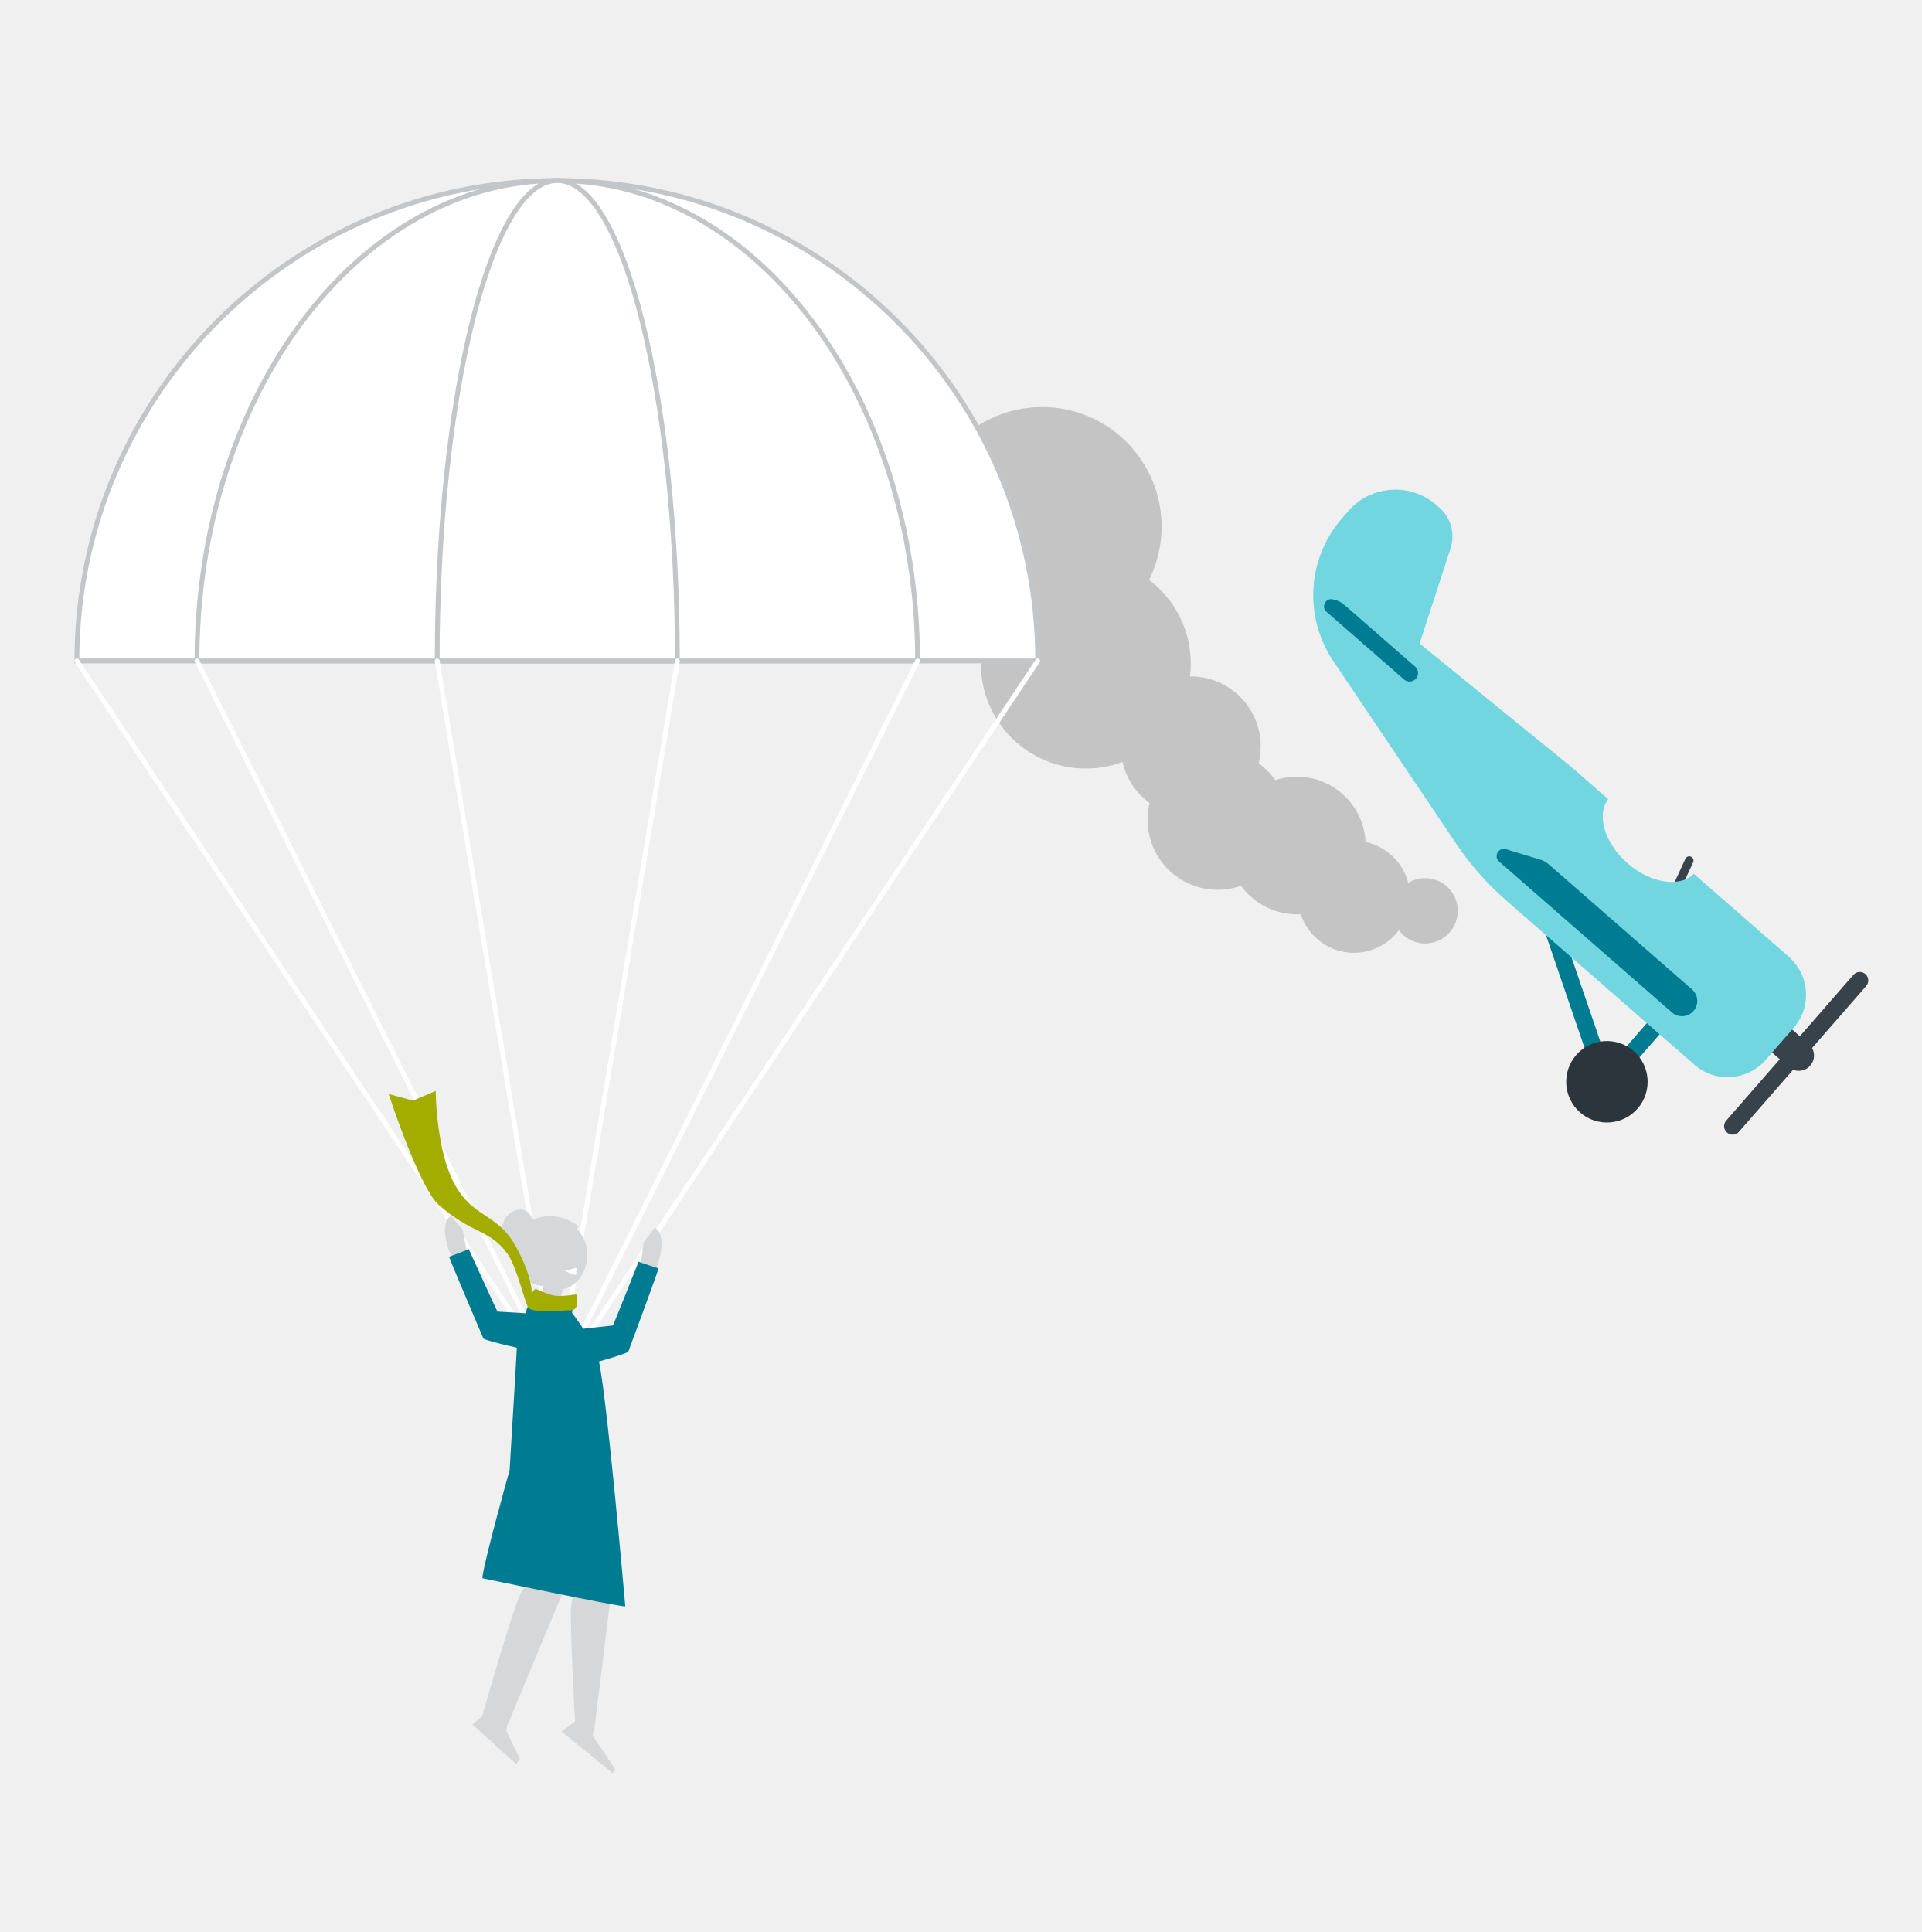
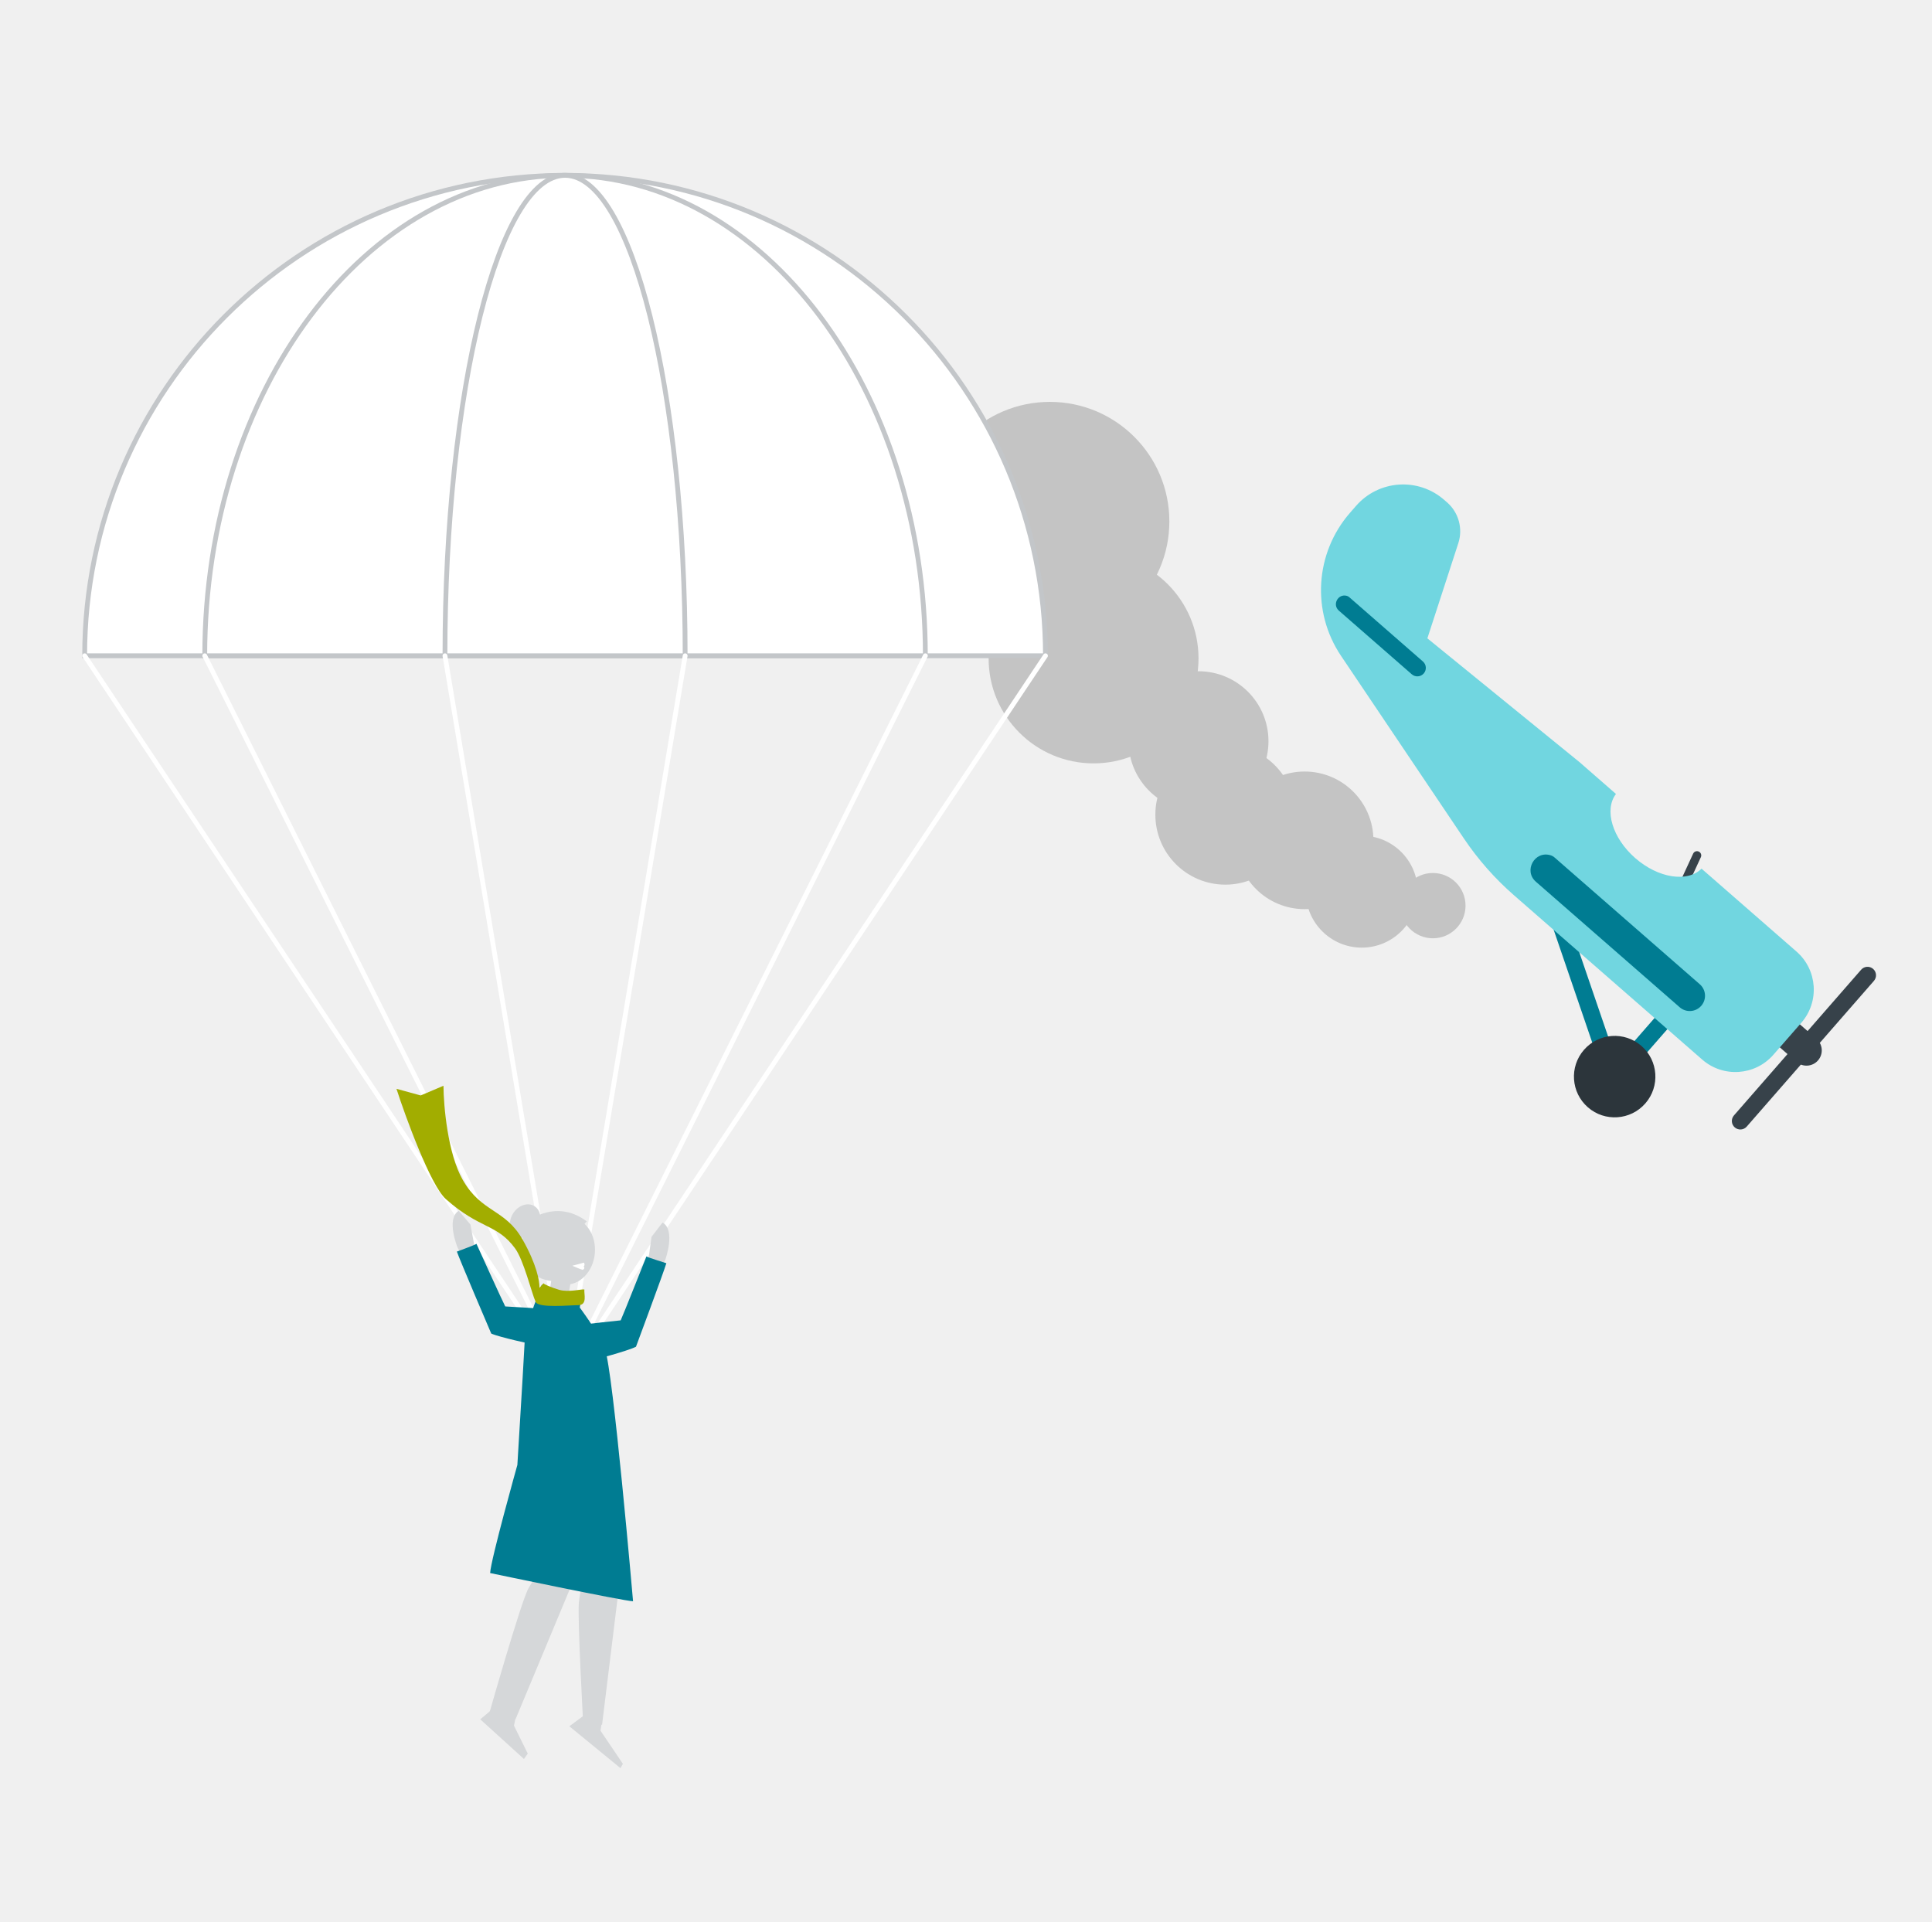
- <svg xmlns="http://www.w3.org/2000/svg" width="185" height="186" viewBox="0 0 185 186" fill="none">
-   <g clip-path="url(#clip0_7967_70316)">
-     <rect x="159.132" y="97.826" width="1.634" height="5.554" transform="rotate(41.1181 159.132 97.8262)" fill="#007C92" />
-     <rect x="178.966" y="93.239" width="1.634" height="20.256" rx="0.817" transform="rotate(41.1181 178.966 93.239)" fill="#37424A" />
-     <rect width="0.817" height="3.921" rx="0.408" transform="matrix(0.907802 0.419398 -0.419383 0.907809 162.426 82.3101)" fill="#37424A" />
-     <rect x="171.303" y="98.043" width="5.228" height="2.94" rx="1.47" transform="rotate(41.1181 171.303 98.0425)" fill="#37424A" />
-     <rect width="1.634" height="16.826" transform="matrix(0.946193 -0.323604 0.323633 0.946183 148.215 88.2231)" fill="#007C92" />
-     <ellipse cx="154.698" cy="104.147" rx="3.921" ry="3.921" transform="rotate(41.1181 154.698 104.147)" fill="#2C353B" />
-     <path fill-rule="evenodd" clip-rule="evenodd" d="M154.824 76.935L151.312 73.87L136.668 61.954L139.647 52.794C140.106 51.385 139.679 49.837 138.562 48.862L138.287 48.623C135.786 46.439 131.988 46.697 129.804 49.198L129.222 49.865C125.847 53.732 125.492 59.384 128.357 63.642L140.185 81.223C141.546 83.245 143.164 85.08 145 86.683L163.128 102.507C165.149 104.271 168.217 104.063 169.98 102.042L172.671 98.96C174.435 96.94 174.226 93.872 172.206 92.108L163.061 84.125C161.708 85.478 158.901 85.047 156.686 83.115C154.472 81.182 153.666 78.459 154.824 76.935Z" fill="#71D6E0" />
-     <path d="M148.313 82.771C148.595 82.857 148.856 83.001 149.077 83.195L162.894 95.256C163.506 95.79 163.569 96.718 163.035 97.33C162.501 97.942 161.572 98.005 160.96 97.471L144.32 82.945C143.756 82.453 144.262 81.541 144.977 81.758L148.313 82.771Z" fill="#007C92" />
-     <path d="M128.575 57.772C128.88 57.854 129.163 58.005 129.401 58.213L136.24 64.183C136.58 64.479 136.615 64.995 136.318 65.335C136.022 65.675 135.506 65.71 135.166 65.413L127.706 58.901C127.151 58.417 127.632 57.517 128.343 57.709L128.575 57.772Z" fill="#007C92" />
-     <ellipse cx="137.199" cy="87.687" rx="3.143" ry="3.143" fill="#C4C4C4" />
-     <ellipse cx="130.351" cy="86.34" rx="5.389" ry="5.389" fill="#C4C4C4" />
-     <ellipse cx="124.85" cy="81.4" rx="6.624" ry="6.624" fill="#C4C4C4" />
-     <ellipse cx="117.217" cy="78.93" rx="6.736" ry="6.736" fill="#C4C4C4" />
-     <ellipse cx="114.634" cy="71.858" rx="6.736" ry="6.736" fill="#C4C4C4" />
-     <ellipse cx="104.531" cy="63.887" rx="10.104" ry="10.104" fill="#C4C4C4" />
-     <ellipse cx="100.321" cy="50.696" rx="11.507" ry="11.507" fill="#C4C4C4" />
-     <path d="M99.784 63.516H7.516C7.578 38.09 28.209 17.497 53.65 17.497C79.091 17.497 99.722 38.09 99.784 63.516Z" fill="white" stroke="#C3C6C9" stroke-width="0.231" />
-     <path d="M53.65 17.381C28.107 17.381 7.4 38.088 7.4 63.631H99.9C99.9 38.088 79.193 17.381 53.65 17.381Z" fill="white" stroke="#C3C6C9" stroke-width="0.463" />
-     <path d="M53.65 17.381C34.493 17.381 18.962 38.088 18.962 63.631H88.338C88.338 38.088 72.807 17.381 53.65 17.381Z" fill="white" stroke="#C3C6C9" stroke-width="0.463" />
-     <path d="M53.65 17.381C47.264 17.381 42.087 38.088 42.087 63.631H65.212C65.212 38.088 60.036 17.381 53.65 17.381Z" fill="white" stroke="#C3C6C9" stroke-width="0.463" />
-     <path d="M7.4 63.631L53.65 133.006L99.9 63.631" stroke="white" stroke-width="0.463" stroke-linecap="round" stroke-linejoin="round" />
-     <path d="M18.962 63.631L53.65 133.006L88.338 63.631" stroke="white" stroke-width="0.463" stroke-linecap="round" stroke-linejoin="round" />
-     <path d="M42.087 63.631L53.65 133.006L65.212 63.631" stroke="white" stroke-width="0.463" stroke-linecap="round" stroke-linejoin="round" />
-     <path d="M48.956 165.537L48.731 166.626L50.059 169.321L49.692 169.837L45.486 166.023L47.57 164.26L48.956 165.537Z" fill="#D5D7D9" />
-     <path d="M53.984 125.111L52.135 125.004L52.572 122.125L54.475 122.301L53.984 125.111Z" fill="#D5D7D9" />
-     <path d="M52.027 125.027C52.027 125.027 50.67 125.173 50.486 127.493C50.447 127.953 50.716 132.057 50.716 132.057L50.14 138.566L54.689 138.75L56.369 132.34L56.776 131.957C57.32 131.444 57.443 130.633 57.09 129.974L54.444 125.112L52.027 125.027Z" fill="#D5D7D9" />
-     <path d="M56.515 121.174C56.681 119.389 55.622 117.831 54.15 117.695C52.677 117.559 51.35 118.896 51.184 120.681C51.019 122.467 52.078 124.024 53.55 124.16C55.022 124.297 56.35 122.959 56.515 121.174Z" fill="#D5D7D9" />
-     <path d="M50.975 118.772C51.466 117.975 51.34 117.009 50.694 116.612C50.048 116.215 49.126 116.539 48.636 117.335C48.145 118.131 48.271 119.098 48.917 119.495C49.563 119.892 50.485 119.568 50.975 118.772Z" fill="#D5D7D9" />
-     <path d="M48.89 165.995L46.19 166.018C46.19 166.018 49.397 154.693 50.133 153.398C50.816 152.204 51.56 151.247 51.56 151.247L49.811 142.793L55.61 149.884L48.89 165.995Z" fill="#D5D7D9" />
-     <path d="M50.846 137.662L50.432 138.037C49.389 139.446 49.105 141.277 49.688 142.931L55.694 151.951C55.694 151.951 55.134 153.107 54.981 154.785C54.835 156.37 55.403 166.524 55.403 166.524L57.213 166.539L58.985 152.112L54.705 137.295L50.846 137.662Z" fill="#D5D7D9" />
-     <path d="M57.227 166.016L57.064 167.116L59.219 170.307L58.984 170.718L54.062 166.69L56.153 165.138L57.227 166.016Z" fill="#D5D7D9" />
-     <path d="M52.611 123.825C52.611 123.825 48.637 124.078 49.765 118.289C49.765 118.289 52.603 115.739 55.74 118.082C55.74 118.082 54.045 119.981 53.347 120.563C53.347 120.563 51.728 120.525 52.787 121.918L52.611 123.825Z" fill="#D5D7D9" />
-     <path d="M55.418 124.744L55.057 126.383C55.057 126.383 56.73 128.512 57.497 130.426C58.264 132.34 60.196 154.653 60.196 154.653C59.375 154.653 46.437 151.939 46.437 151.939C46.506 150.622 49.059 141.529 49.059 141.529L49.565 133.137L49.826 128.512C49.987 128.297 50.654 126.207 50.654 126.207L51.414 124.177C53.147 125.632 55.418 124.744 55.418 124.744Z" fill="#007C92" />
-     <path d="M49.553 119.822C50.906 122.195 51.217 123.863 51.183 124.482L51.578 124.038C51.586 124.125 52.271 124.431 53.09 124.674C53.997 124.943 55.326 124.569 55.509 124.641C55.46 125.085 55.833 126.149 54.904 126.149C54.148 126.149 51.105 126.456 50.822 125.848C50.428 124.985 49.678 121.826 48.835 120.678C47.09 118.298 45.479 118.873 42.17 115.934C40.7 114.628 38.272 107.973 37.419 105.321L39.751 105.96L41.944 105.027C41.96 106.997 42.355 111.568 43.807 114.101C45.622 117.266 47.861 116.857 49.553 119.822Z" fill="#A2AD00" />
-     <path d="M63.308 121.749C63.308 121.749 64.326 118.932 63.035 118.194L61.974 119.574L61.555 122.617L62.472 123.497L63.308 121.749Z" fill="#D5D7D9" />
-     <path d="M60.478 130.152C59.686 130.559 56.479 131.401 56.479 131.401L54.993 128.079C55.456 127.98 59.005 127.612 59.005 127.612C59.188 127.246 61.482 121.457 61.482 121.457C61.654 121.571 63.402 122.111 63.402 122.111C63.164 122.934 60.478 130.152 60.478 130.152Z" fill="#007C92" />
-     <path d="M43.312 120.625C43.312 120.625 42.16 117.861 43.414 117.061L44.54 118.388L45.105 121.407L44.231 122.331L43.312 120.625Z" fill="#D5D7D9" />
-     <path d="M46.543 128.882C47.353 129.249 50.596 129.934 50.596 129.934L51.921 126.544C51.454 126.467 47.892 126.272 47.892 126.272C47.691 125.915 45.122 120.245 45.122 120.245C44.955 120.367 43.235 120.991 43.235 120.991C43.513 121.802 46.543 128.882 46.543 128.882Z" fill="#007C92" />
-     <path d="M54.359 122.355L55.464 122.056C55.464 122.056 55.61 122.248 55.449 122.424C55.295 122.6 54.359 122.355 54.359 122.355Z" fill="white" />
-     <path d="M54.367 122.355C54.367 122.355 55.127 122.707 55.341 122.745C55.341 122.745 55.625 122.653 55.449 122.424L54.367 122.355Z" fill="white" />
+ <svg xmlns="http://www.w3.org/2000/svg" width="186" height="185" viewBox="0 0 186 185" fill="none">
+   <g clip-path="url(#clip0_2411_247)">
+     <rect x="159.882" y="97.326" width="1.634" height="5.554" transform="rotate(41.1181 159.882 97.3262)" fill="#007C92" />
+     <rect x="179.716" y="92.739" width="1.634" height="20.256" rx="0.817" transform="rotate(41.1181 179.716 92.7389)" fill="#37424A" />
+     <rect width="0.817" height="3.921" rx="0.408" transform="matrix(0.907802 0.419398 -0.419383 0.907809 163.176 81.8102)" fill="#37424A" />
+     <rect x="172.054" y="97.543" width="5.228" height="2.94" rx="1.47" transform="rotate(41.1181 172.054 97.5425)" fill="#37424A" />
+     <rect width="1.634" height="16.826" transform="matrix(0.946193 -0.323604 0.323633 0.946183 148.965 87.7232)" fill="#007C92" />
+     <ellipse cx="155.449" cy="103.647" rx="3.921" ry="3.921" transform="rotate(41.1181 155.449 103.647)" fill="#2C353B" />
+     <path fill-rule="evenodd" clip-rule="evenodd" d="M155.574 76.435L152.062 73.37L137.418 61.454L140.397 52.294C140.856 50.885 140.429 49.337 139.312 48.362L139.037 48.123C136.536 45.939 132.738 46.197 130.554 48.698L129.972 49.365C126.597 53.232 126.242 58.884 129.107 63.142L140.935 80.723C142.296 82.745 143.914 84.58 145.75 86.183L163.878 102.007C165.899 103.771 168.967 103.563 170.73 101.542L173.421 98.46C175.185 96.44 174.976 93.372 172.956 91.608L163.811 83.626C162.458 84.978 159.651 84.547 157.436 82.615C155.222 80.682 154.416 77.959 155.574 76.435Z" fill="#71D6E0" />
+     <path d="M149.279 82.337C149.419 82.379 149.548 82.451 149.658 82.547L163.644 94.755C164.256 95.289 164.319 96.218 163.785 96.83V96.83C163.251 97.442 162.322 97.505 161.711 96.971L147.866 84.885C146.656 83.829 147.742 81.87 149.279 82.337V82.337Z" fill="#007C92" />
+     <path d="M129.661 57.362C129.745 57.385 129.823 57.427 129.889 57.484L136.99 63.683C137.33 63.979 137.365 64.495 137.068 64.835V64.835C136.772 65.175 136.256 65.21 135.916 64.913L128.899 58.788C128.236 58.209 128.811 57.133 129.661 57.362V57.362Z" fill="#007C92" />
+     <ellipse cx="137.949" cy="87.187" rx="3.143" ry="3.143" fill="#C4C4C4" />
+     <ellipse cx="131.101" cy="85.84" rx="5.389" ry="5.389" fill="#C4C4C4" />
+     <ellipse cx="125.6" cy="80.9" rx="6.624" ry="6.624" fill="#C4C4C4" />
+     <ellipse cx="117.966" cy="78.43" rx="6.736" ry="6.736" fill="#C4C4C4" />
+     <ellipse cx="115.384" cy="71.358" rx="6.736" ry="6.736" fill="#C4C4C4" />
+     <ellipse cx="105.281" cy="63.387" rx="10.104" ry="10.104" fill="#C4C4C4" />
+     <ellipse cx="101.071" cy="50.196" rx="11.507" ry="11.507" fill="#C4C4C4" />
+     <path d="M8.266 63.016C8.328 37.59 28.959 16.997 54.4 16.997C79.841 16.997 100.472 37.59 100.534 63.016H8.266Z" fill="white" stroke="#C3C6C9" stroke-width="0.231" />
+     <path d="M54.4 16.881C28.857 16.881 8.15 37.588 8.15 63.131H100.65C100.65 37.588 79.943 16.881 54.4 16.881Z" fill="white" stroke="#C3C6C9" stroke-width="0.463" />
+     <path d="M54.4 16.881C35.242 16.881 19.712 37.588 19.712 63.131H89.087C89.087 37.588 73.557 16.881 54.4 16.881Z" fill="white" stroke="#C3C6C9" stroke-width="0.463" />
+     <path d="M54.4 16.881C48.014 16.881 42.837 37.588 42.837 63.131H65.962C65.962 37.588 60.786 16.881 54.4 16.881Z" fill="white" stroke="#C3C6C9" stroke-width="0.463" />
+     <path d="M8.15 63.131L54.4 132.506L100.65 63.131" stroke="white" stroke-width="0.463" stroke-linecap="round" stroke-linejoin="round" />
+     <path d="M19.712 63.131L54.4 132.506L89.087 63.131" stroke="white" stroke-width="0.463" stroke-linecap="round" stroke-linejoin="round" />
+     <path d="M42.837 63.131L54.4 132.506L65.962 63.131" stroke="white" stroke-width="0.463" stroke-linecap="round" stroke-linejoin="round" />
+     <path d="M49.707 165.037L49.481 166.127L50.809 168.821L50.442 169.337L46.237 165.523L48.321 163.76L49.707 165.037Z" fill="#D5D7D9" />
+     <path d="M54.733 124.611L52.885 124.504L53.322 121.625L55.224 121.801L54.733 124.611Z" fill="#D5D7D9" />
+     <path d="M52.778 124.527C52.778 124.527 51.42 124.673 51.236 126.993C51.197 127.452 51.466 131.557 51.466 131.557L50.891 138.066L55.439 138.25L57.119 131.84L57.526 131.457C58.07 130.944 58.193 130.133 57.84 129.474L55.194 124.611L52.778 124.527Z" fill="#D5D7D9" />
+     <path d="M57.265 120.674C57.431 118.889 56.372 117.331 54.9 117.195C53.427 117.059 52.1 118.396 51.934 120.181C51.769 121.967 52.828 123.524 54.3 123.66C55.772 123.797 57.1 122.459 57.265 120.674Z" fill="#D5D7D9" />
+     <path d="M51.725 118.271C52.215 117.475 52.089 116.508 51.443 116.112C50.797 115.715 49.876 116.039 49.386 116.835C48.895 117.631 49.021 118.598 49.667 118.995C50.313 119.392 51.234 119.068 51.725 118.271Z" fill="#D5D7D9" />
+     <path d="M49.64 165.495L46.94 165.518C46.94 165.518 50.146 154.193 50.883 152.898C51.565 151.704 52.309 150.747 52.309 150.747L50.56 142.293L56.36 149.384L49.64 165.495Z" fill="#D5D7D9" />
+     <path d="M51.596 137.162L51.182 137.537C50.139 138.946 49.855 140.777 50.438 142.431L56.444 151.451C56.444 151.451 55.884 152.607 55.731 154.284C55.585 155.87 56.153 166.023 56.153 166.023L57.963 166.039L59.735 151.612L55.455 136.795L51.596 137.162Z" fill="#D5D7D9" />
+     <path d="M57.977 165.516L57.813 166.616L59.969 169.807L59.734 170.219L54.812 166.19L56.903 164.638L57.977 165.516Z" fill="#D5D7D9" />
+     <path d="M53.36 123.325C53.36 123.325 49.387 123.578 50.514 117.789C50.514 117.789 53.353 115.239 56.49 117.582C56.49 117.582 54.795 119.481 54.097 120.063C54.097 120.063 52.478 120.025 53.537 121.418L53.36 123.325Z" fill="#D5D7D9" />
+     <path d="M56.168 124.244L55.807 125.883C55.807 125.883 57.479 128.012 58.246 129.926C59.014 131.84 60.946 154.153 60.946 154.153C60.125 154.153 47.187 151.439 47.187 151.439C47.256 150.121 49.809 141.029 49.809 141.029L50.315 132.637L50.576 128.012C50.737 127.797 51.404 125.706 51.404 125.706L52.164 123.677C53.897 125.132 56.168 124.244 56.168 124.244Z" fill="#007C92" />
+     <path d="M50.303 119.322C51.656 121.695 51.967 123.363 51.933 123.982L52.328 123.538C52.336 123.625 53.021 123.931 53.84 124.174C54.747 124.443 56.076 124.069 56.259 124.141C56.21 124.585 56.583 125.649 55.654 125.649C54.898 125.649 51.855 125.956 51.572 125.348C51.178 124.485 50.428 121.326 49.585 120.178C47.84 117.798 46.229 118.373 42.92 115.434C41.45 114.128 39.022 107.473 38.169 104.821L40.501 105.46L42.694 104.527C42.71 106.497 43.105 111.068 44.557 113.601C46.372 116.766 48.611 116.357 50.303 119.322Z" fill="#A2AD00" />
+     <path d="M64.058 121.249C64.058 121.249 65.076 118.432 63.785 117.694L62.724 119.074L62.305 122.117L63.222 122.997L64.058 121.249Z" fill="#D5D7D9" />
+     <path d="M61.228 129.652C60.436 130.059 57.229 130.901 57.229 130.901L55.743 127.579C56.206 127.48 59.755 127.112 59.755 127.112C59.938 126.746 62.232 120.957 62.232 120.957C62.404 121.071 64.152 121.611 64.152 121.611C63.914 122.434 61.228 129.652 61.228 129.652Z" fill="#007C92" />
+     <path d="M44.062 120.125C44.062 120.125 42.91 117.361 44.163 116.561L45.289 117.888L45.854 120.907L44.981 121.831L44.062 120.125Z" fill="#D5D7D9" />
+     <path d="M47.293 128.382C48.103 128.75 51.346 129.434 51.346 129.434L52.67 126.044C52.204 125.967 48.641 125.772 48.641 125.772C48.441 125.416 45.872 119.745 45.872 119.745C45.705 119.867 43.985 120.491 43.985 120.491C44.263 121.302 47.293 128.382 47.293 128.382Z" fill="#007C92" />
+     <path d="M55.109 121.855L56.214 121.556C56.214 121.556 56.36 121.748 56.199 121.924C56.045 122.1 55.109 121.855 55.109 121.855Z" fill="white" />
+     <path d="M55.117 121.855C55.117 121.855 55.877 122.207 56.091 122.245C56.091 122.245 56.375 122.153 56.199 121.924L55.117 121.855Z" fill="white" />
  </g>
  <defs>
-     <clipPath id="clip0_7967_70316">
-       <rect width="185" height="185" fill="white" transform="translate(0 0.5)" />
+     <clipPath id="clip0_2411_247">
+       <rect width="185" height="185" fill="white" transform="translate(0.75)" />
    </clipPath>
  </defs>
</svg>
